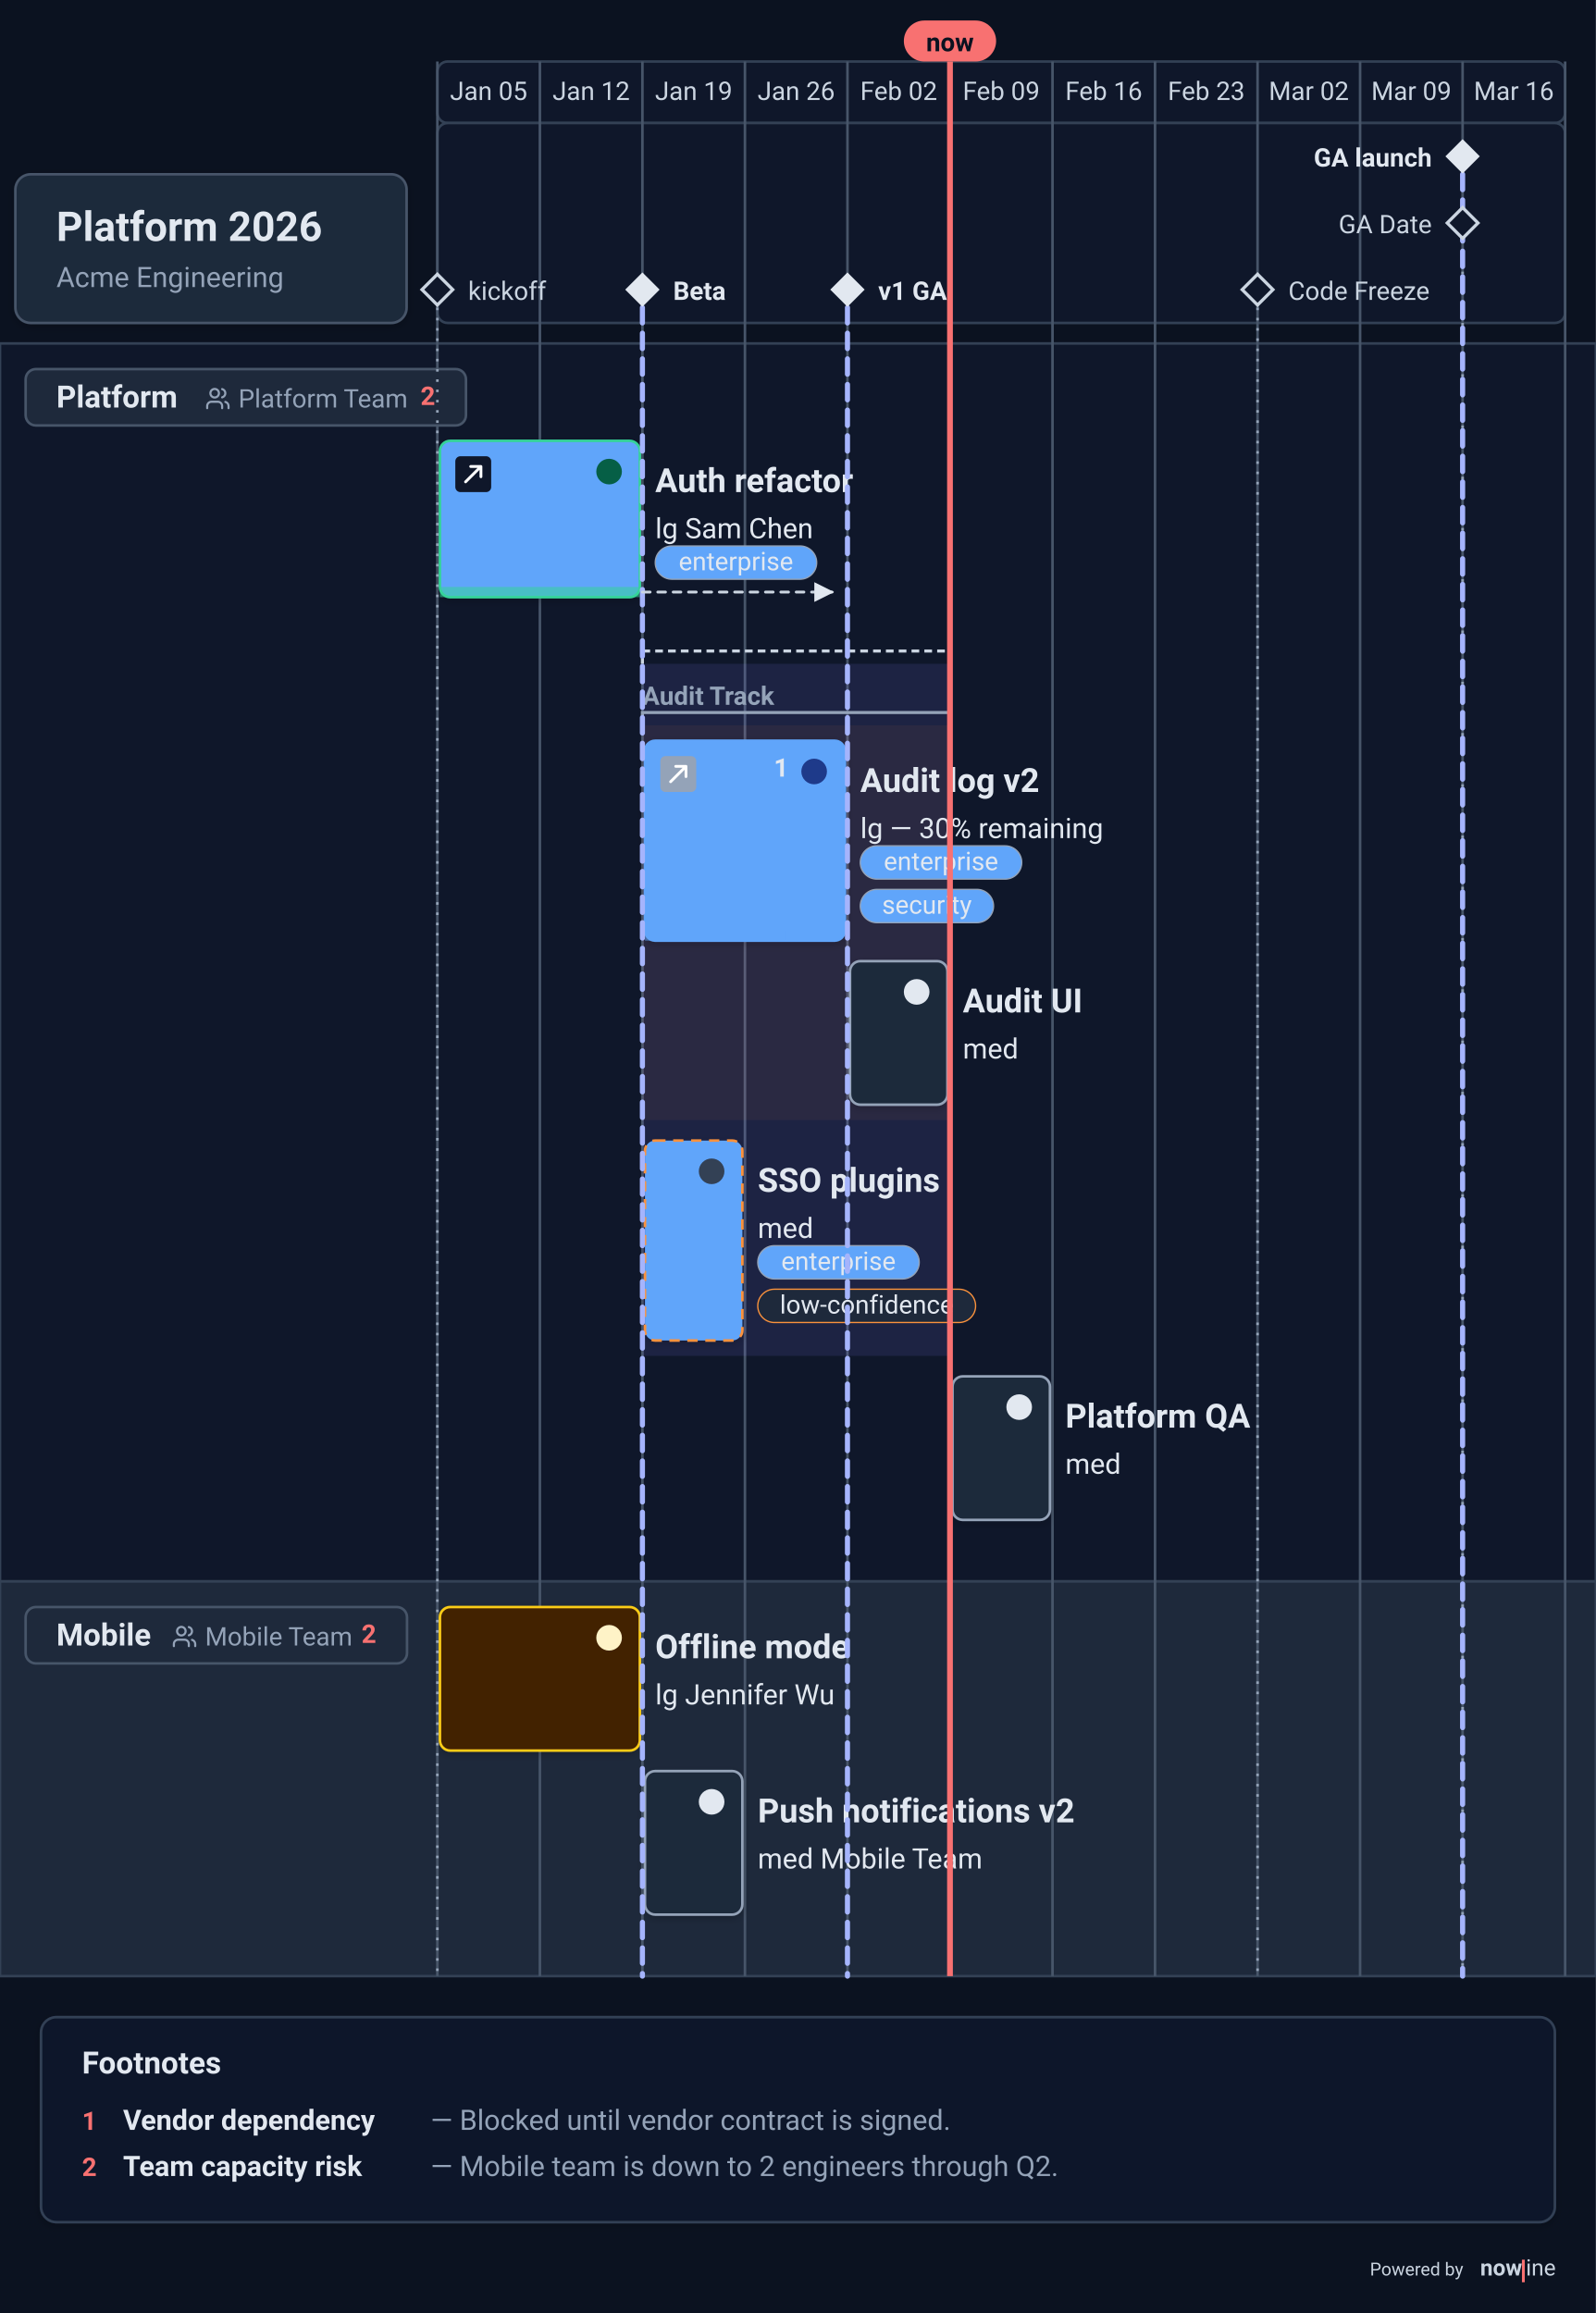
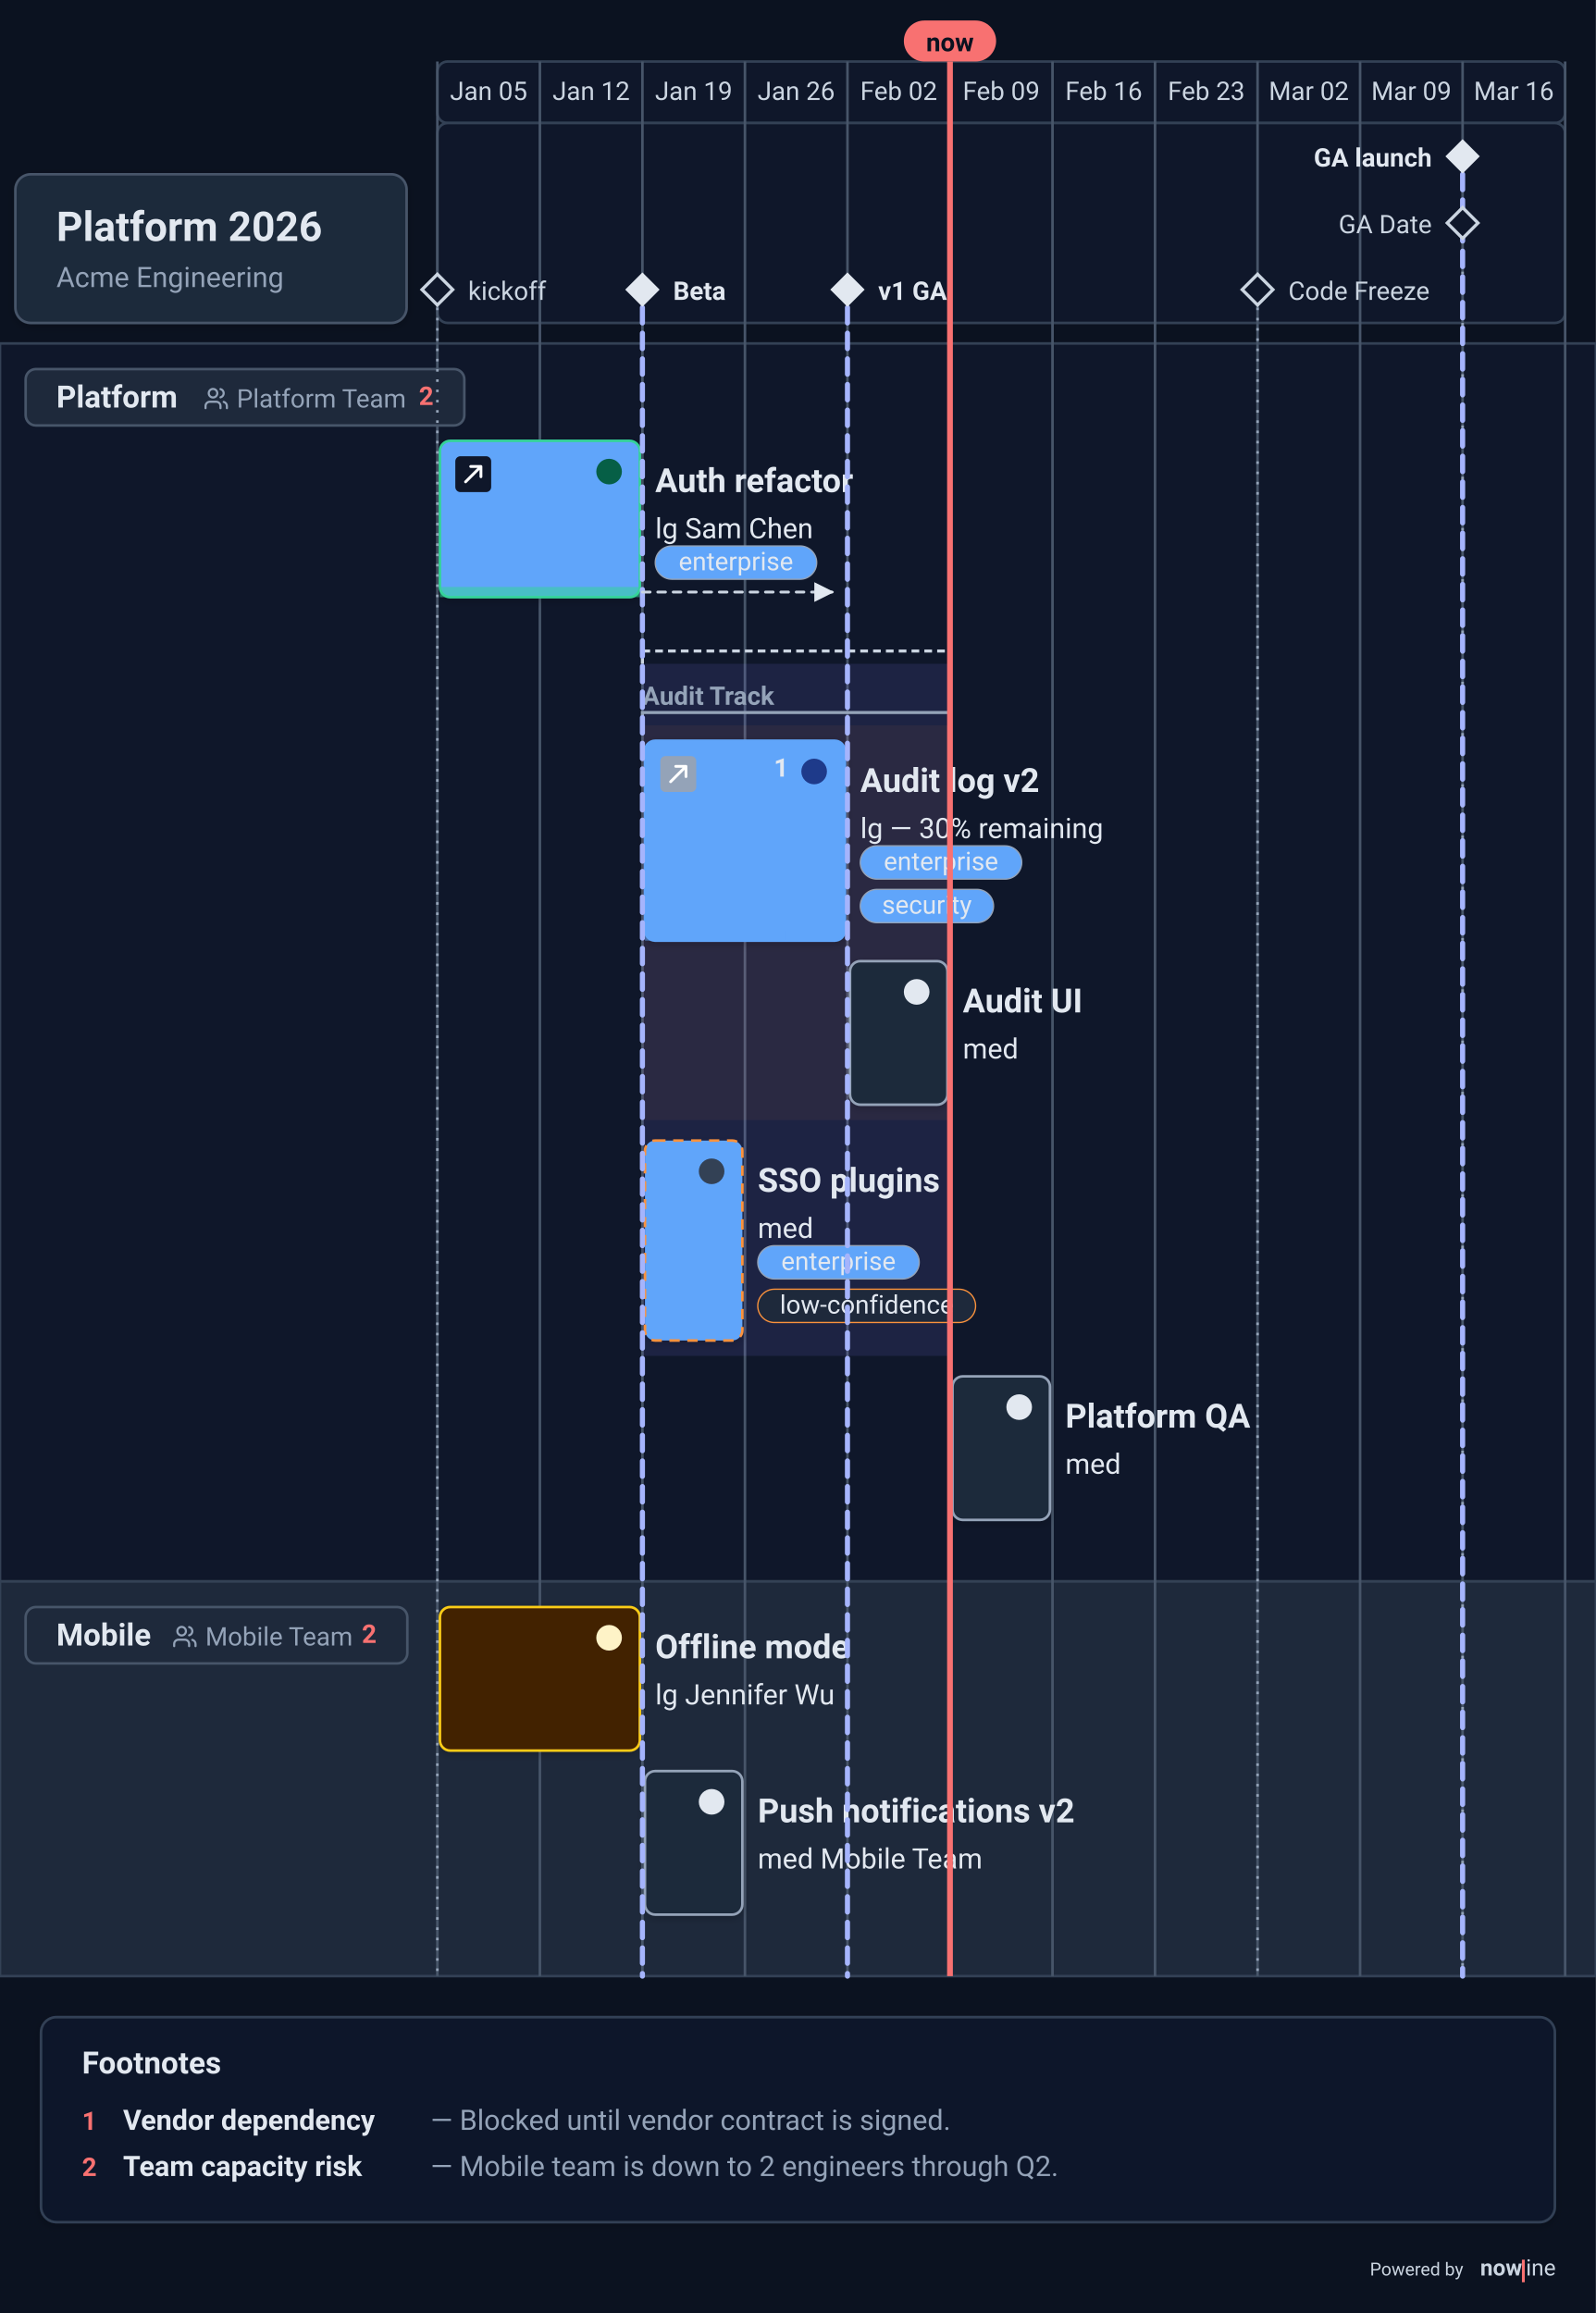
<svg xmlns="http://www.w3.org/2000/svg" data-generator="nowline" data-theme="dark" height="902.44" viewBox="0 0 622.64 902.44" width="622.64">
  <defs>
    <filter height="200%" id="nl-0-root-shadow-subtle" width="200%" x="-50%" y="-50%">
      <feGaussianBlur in="SourceAlpha" stdDeviation="1.5" />
      <feOffset dx="0" dy="1" result="offsetblur" />
      <feComponentTransfer>
        <feFuncA type="linear" slope="0.2" />
      </feComponentTransfer>
      <feMerge>
        <feMergeNode />
        <feMergeNode in="SourceGraphic" />
      </feMerge>
    </filter>
    <filter height="200%" id="nl-0-root-shadow-soft" width="200%" x="-50%" y="-50%">
      <feGaussianBlur in="SourceAlpha" stdDeviation="5" />
      <feOffset dx="0" dy="3" result="offsetblur" />
      <feComponentTransfer>
        <feFuncA type="linear" slope="0.3" />
      </feComponentTransfer>
      <feMerge>
        <feMergeNode />
        <feMergeNode in="SourceGraphic" />
      </feMerge>
    </filter>
    <filter height="200%" id="nl-0-root-shadow-hard" width="200%" x="-50%" y="-50%">
      <feGaussianBlur in="SourceAlpha" stdDeviation="0" />
      <feOffset dx="2" dy="2" result="offsetblur" />
      <feComponentTransfer>
        <feFuncA type="linear" slope="0.45" />
      </feComponentTransfer>
      <feMerge>
        <feMergeNode />
        <feMergeNode in="SourceGraphic" />
      </feMerge>
    </filter>
    <marker id="nl-0-root-arrow-dark" viewBox="0 0 10 10" refX="9" refY="5" markerWidth="7" markerHeight="7" orient="auto">
      <path d="M 0 0 L 10 5 L 0 10 z" fill="#e2e8f0" />
    </marker>
  </defs>
  <rect fill="#0b1220" height="902.44" width="622.64" x="0" y="0" />
  <g data-layer="timeline">
    <rect fill="#0f172a" height="24" rx="4" ry="4" stroke="#334155" stroke-width="1" width="440" x="170.64" y="24" />
    <rect fill="#0f172a" height="78" rx="4" ry="4" stroke="#334155" stroke-width="1" width="440" x="170.64" y="48" />
    <text fill="#cbd5e1" font-family="system-ui, -apple-system, &quot;Segoe UI&quot;, Roboto, sans-serif" font-size="10" text-anchor="middle" x="190.64" y="39">Jan 05</text>
    <text fill="#cbd5e1" font-family="system-ui, -apple-system, &quot;Segoe UI&quot;, Roboto, sans-serif" font-size="10" text-anchor="middle" x="230.64" y="39">Jan 12</text>
    <text fill="#cbd5e1" font-family="system-ui, -apple-system, &quot;Segoe UI&quot;, Roboto, sans-serif" font-size="10" text-anchor="middle" x="270.64" y="39">Jan 19</text>
    <text fill="#cbd5e1" font-family="system-ui, -apple-system, &quot;Segoe UI&quot;, Roboto, sans-serif" font-size="10" text-anchor="middle" x="310.64" y="39">Jan 26</text>
    <text fill="#cbd5e1" font-family="system-ui, -apple-system, &quot;Segoe UI&quot;, Roboto, sans-serif" font-size="10" text-anchor="middle" x="350.64" y="39">Feb 02</text>
    <text fill="#cbd5e1" font-family="system-ui, -apple-system, &quot;Segoe UI&quot;, Roboto, sans-serif" font-size="10" text-anchor="middle" x="390.64" y="39">Feb 09</text>
    <text fill="#cbd5e1" font-family="system-ui, -apple-system, &quot;Segoe UI&quot;, Roboto, sans-serif" font-size="10" text-anchor="middle" x="430.64" y="39">Feb 16</text>
    <text fill="#cbd5e1" font-family="system-ui, -apple-system, &quot;Segoe UI&quot;, Roboto, sans-serif" font-size="10" text-anchor="middle" x="470.64" y="39">Feb 23</text>
    <text fill="#cbd5e1" font-family="system-ui, -apple-system, &quot;Segoe UI&quot;, Roboto, sans-serif" font-size="10" text-anchor="middle" x="510.64" y="39">Mar 02</text>
    <text fill="#cbd5e1" font-family="system-ui, -apple-system, &quot;Segoe UI&quot;, Roboto, sans-serif" font-size="10" text-anchor="middle" x="550.64" y="39">Mar 09</text>
    <text fill="#cbd5e1" font-family="system-ui, -apple-system, &quot;Segoe UI&quot;, Roboto, sans-serif" font-size="10" text-anchor="middle" x="590.64" y="39">Mar 16</text>
  </g>
  <g data-id="platform" data-layer="swimlane-bg">
    <rect fill="#0f172a" height="483" stroke="#334155" stroke-width="1" width="622.64" x="0" y="134" />
  </g>
  <g data-id="mobile" data-layer="swimlane-bg">
    <rect fill="#1e293b" height="154" stroke="#334155" stroke-width="1" width="622.64" x="0" y="617" />
  </g>
  <g data-layer="grid">
    <line stroke="#475569" stroke-width="1" x1="170.64" x2="170.64" y1="24" y2="771" />
    <line stroke="#475569" stroke-width="1" x1="210.64" x2="210.64" y1="24" y2="771" />
    <line stroke="#475569" stroke-width="1" x1="250.64" x2="250.64" y1="24" y2="771" />
    <line stroke="#475569" stroke-width="1" x1="290.64" x2="290.64" y1="24" y2="771" />
    <line stroke="#475569" stroke-width="1" x1="330.64" x2="330.64" y1="24" y2="771" />
    <line stroke="#475569" stroke-width="1" x1="370.64" x2="370.64" y1="24" y2="771" />
    <line stroke="#475569" stroke-width="1" x1="410.64" x2="410.64" y1="24" y2="771" />
    <line stroke="#475569" stroke-width="1" x1="450.64" x2="450.64" y1="24" y2="771" />
    <line stroke="#475569" stroke-width="1" x1="490.64" x2="490.64" y1="24" y2="771" />
    <line stroke="#475569" stroke-width="1" x1="530.64" x2="530.64" y1="24" y2="771" />
    <line stroke="#475569" stroke-width="1" x1="570.64" x2="570.64" y1="24" y2="771" />
    <line stroke="#475569" stroke-width="1" x1="610.64" x2="610.64" y1="24" y2="771" />
  </g>
  <g data-id="platform" data-layer="swimlane">
-     <rect fill="#1e293b" height="22" rx="4" ry="4" stroke="#475569" stroke-width="1" width="171.8" x="10" y="144" />
+     <rect fill="#1e293b" height="22" rx="4" ry="4" stroke="#475569" stroke-width="1" width="171.16" x="10" y="144" />
    <text fill="#e2e8f0" font-family="system-ui, -apple-system, &quot;Segoe UI&quot;, Roboto, sans-serif" font-size="12" font-weight="600" x="22" y="159">Platform</text>
-     <svg x="80" y="150.5" width="10" height="10" viewBox="0 0 24 24" style="color:#94a3b8" aria-hidden="true">
+     <svg x="79.36" y="150.5" width="10" height="10" viewBox="0 0 24 24" style="color:#94a3b8" aria-hidden="true">
      <path d="M16 21v-2a4 4 0 0 0-4-4H6a4 4 0 0 0-4 4v2" fill="none" stroke="currentColor" stroke-width="2" stroke-linecap="round" stroke-linejoin="round" />
      <circle cx="9" cy="7" r="4" fill="none" stroke="currentColor" stroke-width="2" stroke-linecap="round" stroke-linejoin="round" />
      <path d="M22 21v-2a4 4 0 0 0-3-3.87" fill="none" stroke="currentColor" stroke-width="2" stroke-linecap="round" stroke-linejoin="round" />
      <path d="M16 3.13a4 4 0 0 1 0 7.75" fill="none" stroke="currentColor" stroke-width="2" stroke-linecap="round" stroke-linejoin="round" />
    </svg>
-     <text fill="#94a3b8" font-family="system-ui, -apple-system, &quot;Segoe UI&quot;, Roboto, sans-serif" font-size="10" x="93" y="159">Platform Team</text>
-     <text fill="#f87171" font-family="system-ui, -apple-system, &quot;Segoe UI&quot;, Roboto, sans-serif" font-size="10" font-weight="700" text-anchor="end" x="169.8" y="158">2</text>
+     <text fill="#94a3b8" font-family="system-ui, -apple-system, &quot;Segoe UI&quot;, Roboto, sans-serif" font-size="10" x="92.36" y="159">Platform Team</text>
+     <text fill="#f87171" font-family="system-ui, -apple-system, &quot;Segoe UI&quot;, Roboto, sans-serif" font-size="10" font-weight="700" text-anchor="end" x="169.16" y="158">2</text>
    <g data-id="auth-refactor" data-layer="item">
      <rect fill="#60a5fa" filter="url(#nl-0-root-shadow-subtle)" height="61" rx="4" ry="4" stroke="#34d399" stroke-width="1" width="78" x="171.64" y="172" />
      <rect fill="#34d399" height="4" opacity="0.55" width="78" x="171.64" y="229" />
      <circle cx="237.64" cy="184" fill="#065f46" r="5" />
      <text fill="#e2e8f0" font-family="system-ui, -apple-system, &quot;Segoe UI&quot;, Roboto, sans-serif" font-size="13" font-weight="600" x="255.64" y="192">Auth refactor</text>
      <text fill="#e2e8f0" font-family="system-ui, -apple-system, &quot;Segoe UI&quot;, Roboto, sans-serif" font-size="11" x="255.64" y="210">lg Sam Chen</text>
      <a href="https://github.com/acme/auth/issues/123" rel="noopener" target="_blank">
        <rect fill="#0f172a" height="14" rx="2" ry="2" width="14" x="177.64" y="178" />
        <path d="M181.64 188 L187.64 182 M183.64 182 H187.64 V186" fill="none" stroke="#ffffff" stroke-linecap="round" stroke-linejoin="round" stroke-width="1.1" />
      </a>
      <rect fill="#60a5fa" height="13" rx="6.5" ry="6.5" stroke="#94a3b8" stroke-width="0.5" width="63" x="255.64" y="213" />
      <text fill="#e2e8f0" font-family="system-ui, -apple-system, &quot;Segoe UI&quot;, Roboto, sans-serif" font-size="10" font-style="normal" font-weight="400" text-anchor="middle" x="287.14" y="222.5">enterprise</text>
    </g>
    <g data-layer="parallel">
      <rect fill="#8c84ff" fill-opacity="0.12" height="270" width="120" x="250.64" y="259" />
      <path d="M250.64 259 V254 H370.64 V259" fill="none" stroke="#cbd5e1" stroke-dasharray="3 2" stroke-width="1.2" />
      <g data-id="audit-track" data-layer="group">
        <rect fill="#fb923c" fill-opacity="0.06" height="154" width="120" x="250.64" y="283" />
        <path d="M250.64 283 V278 H370.64 V283" fill="none" stroke="#94a3b8" stroke-width="1.2" />
        <text fill="#94a3b8" font-family="system-ui, -apple-system, &quot;Segoe UI&quot;, Roboto, sans-serif" font-size="10" font-style="normal" font-weight="600" x="250.64" y="275">Audit Track</text>
        <g data-id="audit-log" data-layer="item">
          <rect fill="#60a5fa" filter="url(#nl-0-root-shadow-subtle)" height="78" rx="4" ry="4" stroke="#60a5fa" stroke-width="1" width="78" x="251.64" y="289" />
          <rect fill="#60a5fa" height="4" opacity="0.55" width="54.6" x="251.64" y="363" />
          <circle cx="317.64" cy="301" fill="#1e3a8a" r="5" />
          <text fill="#e2e8f0" font-family="system-ui, -apple-system, &quot;Segoe UI&quot;, Roboto, sans-serif" font-size="13" font-weight="600" x="335.64" y="309">Audit log v2</text>
          <text fill="#e2e8f0" font-family="system-ui, -apple-system, &quot;Segoe UI&quot;, Roboto, sans-serif" font-size="11" x="335.64" y="327">lg — 30% remaining</text>
          <text fill="#e2e8f0" font-family="system-ui, -apple-system, &quot;Segoe UI&quot;, Roboto, sans-serif" font-size="10" font-weight="700" text-anchor="end" x="307.64" y="303">1</text>
          <a href="https://wiki.acme.com/audit" rel="noopener" target="_blank">
            <rect fill="#94a3b8" height="14" rx="2" ry="2" width="14" x="257.64" y="295" />
            <path d="M261.64 305 L267.64 299 M263.64 299 H267.64 V303" fill="none" stroke="#ffffff" stroke-linecap="round" stroke-linejoin="round" stroke-width="1.1" />
          </a>
          <rect fill="#60a5fa" height="13" rx="6.5" ry="6.5" stroke="#94a3b8" stroke-width="0.5" width="63" x="335.64" y="330" />
          <text fill="#e2e8f0" font-family="system-ui, -apple-system, &quot;Segoe UI&quot;, Roboto, sans-serif" font-size="10" font-style="normal" font-weight="400" text-anchor="middle" x="367.14" y="339.5">enterprise</text>
          <rect fill="#60a5fa" height="13" rx="6.5" ry="6.5" stroke="#94a3b8" stroke-width="0.5" width="52" x="335.64" y="347" />
          <text fill="#e2e8f0" font-family="system-ui, -apple-system, &quot;Segoe UI&quot;, Roboto, sans-serif" font-size="10" font-style="normal" font-weight="400" text-anchor="middle" x="361.64" y="356.5">security</text>
        </g>
        <g data-id="audit-ui" data-layer="item">
          <rect fill="#1e293b" filter="url(#nl-0-root-shadow-subtle)" height="56" rx="4" ry="4" stroke="#94a3b8" stroke-width="1" width="38" x="331.64" y="375" />
          <circle cx="357.64" cy="387" fill="#e2e8f0" r="5" />
          <text fill="#e2e8f0" font-family="system-ui, -apple-system, &quot;Segoe UI&quot;, Roboto, sans-serif" font-size="13" font-weight="600" x="375.64" y="395">Audit UI</text>
          <text fill="#e2e8f0" font-family="system-ui, -apple-system, &quot;Segoe UI&quot;, Roboto, sans-serif" font-size="11" x="375.64" y="413">med</text>
        </g>
      </g>
      <g data-id="sso" data-layer="item">
        <rect fill="#60a5fa" filter="url(#nl-0-root-shadow-subtle)" height="78" rx="4" ry="4" stroke="#fb923c" stroke-dasharray="4 3" stroke-width="1" width="38" x="251.64" y="445" />
        <circle cx="277.64" cy="457" fill="#334155" r="5" />
        <text fill="#e2e8f0" font-family="system-ui, -apple-system, &quot;Segoe UI&quot;, Roboto, sans-serif" font-size="13" font-weight="600" x="295.64" y="465">SSO plugins</text>
        <text fill="#e2e8f0" font-family="system-ui, -apple-system, &quot;Segoe UI&quot;, Roboto, sans-serif" font-size="11" x="295.64" y="483">med</text>
        <rect fill="#60a5fa" height="13" rx="6.5" ry="6.5" stroke="#94a3b8" stroke-width="0.5" width="63" x="295.64" y="486" />
        <text fill="#e2e8f0" font-family="system-ui, -apple-system, &quot;Segoe UI&quot;, Roboto, sans-serif" font-size="10" font-style="normal" font-weight="400" text-anchor="middle" x="327.14" y="495.5">enterprise</text>
        <rect fill="#1e293b" height="13" rx="6.5" ry="6.5" stroke="#fb923c" stroke-width="0.5" width="85" x="295.64" y="503" />
        <text fill="#e2e8f0" font-family="system-ui, -apple-system, &quot;Segoe UI&quot;, Roboto, sans-serif" font-size="10" font-style="normal" font-weight="400" text-anchor="middle" x="338.14" y="512.5">low-confidence</text>
      </g>
    </g>
    <g data-id="platform-qa" data-layer="item">
      <rect fill="#1e293b" filter="url(#nl-0-root-shadow-subtle)" height="56" rx="4" ry="4" stroke="#94a3b8" stroke-width="1" width="38" x="371.64" y="537" />
      <circle cx="397.64" cy="549" fill="#e2e8f0" r="5" />
      <text fill="#e2e8f0" font-family="system-ui, -apple-system, &quot;Segoe UI&quot;, Roboto, sans-serif" font-size="13" font-weight="600" x="415.64" y="557">Platform QA</text>
      <text fill="#e2e8f0" font-family="system-ui, -apple-system, &quot;Segoe UI&quot;, Roboto, sans-serif" font-size="11" x="415.64" y="575">med</text>
    </g>
  </g>
  <g data-id="mobile" data-layer="swimlane">
-     <rect fill="#1e293b" height="22" rx="4" ry="4" stroke="#475569" stroke-width="1" width="148.8" x="10" y="627" />
+     <rect fill="#1e293b" height="22" rx="4" ry="4" stroke="#475569" stroke-width="1" width="148.92" x="10" y="627" />
    <text fill="#e2e8f0" font-family="system-ui, -apple-system, &quot;Segoe UI&quot;, Roboto, sans-serif" font-size="12" font-weight="600" x="22" y="642">Mobile</text>
-     <svg x="67" y="633.5" width="10" height="10" viewBox="0 0 24 24" style="color:#94a3b8" aria-hidden="true">
+     <svg x="67.12" y="633.5" width="10" height="10" viewBox="0 0 24 24" style="color:#94a3b8" aria-hidden="true">
      <path d="M16 21v-2a4 4 0 0 0-4-4H6a4 4 0 0 0-4 4v2" fill="none" stroke="currentColor" stroke-width="2" stroke-linecap="round" stroke-linejoin="round" />
      <circle cx="9" cy="7" r="4" fill="none" stroke="currentColor" stroke-width="2" stroke-linecap="round" stroke-linejoin="round" />
      <path d="M22 21v-2a4 4 0 0 0-3-3.87" fill="none" stroke="currentColor" stroke-width="2" stroke-linecap="round" stroke-linejoin="round" />
      <path d="M16 3.13a4 4 0 0 1 0 7.75" fill="none" stroke="currentColor" stroke-width="2" stroke-linecap="round" stroke-linejoin="round" />
    </svg>
-     <text fill="#94a3b8" font-family="system-ui, -apple-system, &quot;Segoe UI&quot;, Roboto, sans-serif" font-size="10" x="80" y="642">Mobile Team</text>
-     <text fill="#f87171" font-family="system-ui, -apple-system, &quot;Segoe UI&quot;, Roboto, sans-serif" font-size="10" font-weight="700" text-anchor="end" x="146.8" y="641">2</text>
+     <text fill="#94a3b8" font-family="system-ui, -apple-system, &quot;Segoe UI&quot;, Roboto, sans-serif" font-size="10" x="80.12" y="642">Mobile Team</text>
+     <text fill="#f87171" font-family="system-ui, -apple-system, &quot;Segoe UI&quot;, Roboto, sans-serif" font-size="10" font-weight="700" text-anchor="end" x="146.92" y="641">2</text>
    <g data-id="offline" data-layer="item">
      <rect fill="#422006" filter="url(#nl-0-root-shadow-subtle)" height="56" rx="4" ry="4" stroke="#facc15" stroke-width="1" width="78" x="171.64" y="627" />
      <circle cx="237.64" cy="639" fill="#fef3c7" r="5" />
      <text fill="#e2e8f0" font-family="system-ui, -apple-system, &quot;Segoe UI&quot;, Roboto, sans-serif" font-size="13" font-weight="600" x="255.64" y="647">Offline mode</text>
      <text fill="#e2e8f0" font-family="system-ui, -apple-system, &quot;Segoe UI&quot;, Roboto, sans-serif" font-size="11" x="255.64" y="665">lg Jennifer Wu</text>
    </g>
    <g data-id="push-v2" data-layer="item">
      <rect fill="#1e293b" filter="url(#nl-0-root-shadow-subtle)" height="56" rx="4" ry="4" stroke="#94a3b8" stroke-width="1" width="38" x="251.64" y="691" />
      <circle cx="277.64" cy="703" fill="#e2e8f0" r="5" />
      <text fill="#e2e8f0" font-family="system-ui, -apple-system, &quot;Segoe UI&quot;, Roboto, sans-serif" font-size="13" font-weight="600" x="295.64" y="711">Push notifications v2</text>
      <text fill="#e2e8f0" font-family="system-ui, -apple-system, &quot;Segoe UI&quot;, Roboto, sans-serif" font-size="11" x="295.64" y="729">med Mobile Team</text>
    </g>
  </g>
  <line stroke="#94a3b8" stroke-dasharray="1 3" stroke-width="1" x1="170.64" x2="170.64" y1="120" y2="771" />
  <line stroke="#94a3b8" stroke-dasharray="1 3" stroke-width="1" x1="490.64" x2="490.64" y1="120" y2="771" />
  <line stroke="#94a3b8" stroke-dasharray="1 3" stroke-width="1" x1="570.64" x2="570.64" y1="94" y2="771" />
  <line stroke="#a5b4fc" stroke-dasharray="6 4" stroke-linecap="round" stroke-width="2" x1="250.64" x2="250.64" y1="120" y2="771" />
  <line stroke="#a5b4fc" stroke-dasharray="6 4" stroke-linecap="round" stroke-width="2" x1="330.64" x2="330.64" y1="120" y2="771" />
  <path d="M250.64 231 H324.64" fill="none" marker-end="url(#nl-0-root-arrow-dark)" stroke="#cbd5e1" stroke-dasharray="3 3" stroke-linecap="round" stroke-width="1.1" />
  <line stroke="#a5b4fc" stroke-dasharray="6 4" stroke-linecap="round" stroke-width="2" x1="570.64" x2="570.64" y1="68" y2="771" />
  <g data-id="kickoff" data-layer="anchor">
    <path d="M170.64 107 L176.64 113 L170.64 119 L164.64 113 Z" fill="#0f172a" stroke="#cbd5e1" stroke-width="1.25" />
    <text fill="#cbd5e1" font-family="system-ui, -apple-system, &quot;Segoe UI&quot;, Roboto, sans-serif" font-size="10" x="182.64" y="117">kickoff</text>
  </g>
  <g data-id="code-freeze" data-layer="anchor">
    <path d="M490.64 107 L496.64 113 L490.64 119 L484.64 113 Z" fill="#0f172a" stroke="#cbd5e1" stroke-width="1.25" />
    <text fill="#cbd5e1" font-family="system-ui, -apple-system, &quot;Segoe UI&quot;, Roboto, sans-serif" font-size="10" x="502.64" y="117">Code Freeze</text>
  </g>
  <g data-id="ga-date" data-layer="anchor">
    <path d="M570.64 81 L576.64 87 L570.64 93 L564.64 87 Z" fill="#0f172a" stroke="#cbd5e1" stroke-width="1.25" />
    <text fill="#cbd5e1" font-family="system-ui, -apple-system, &quot;Segoe UI&quot;, Roboto, sans-serif" font-size="10" text-anchor="end" x="558.64" y="91">GA Date</text>
  </g>
  <g data-id="beta" data-layer="milestone">
    <path d="M250.64 107 L256.64 113 L250.64 119 L244.64 113 Z" fill="#e2e8f0" stroke="#e2e8f0" stroke-width="1" />
    <text fill="#e2e8f0" font-family="system-ui, -apple-system, &quot;Segoe UI&quot;, Roboto, sans-serif" font-size="10" font-weight="600" x="262.64" y="117">Beta</text>
  </g>
  <g data-id="v1-ga" data-layer="milestone">
    <path d="M330.64 107 L336.64 113 L330.64 119 L324.64 113 Z" fill="#e2e8f0" stroke="#e2e8f0" stroke-width="1" />
    <text fill="#e2e8f0" font-family="system-ui, -apple-system, &quot;Segoe UI&quot;, Roboto, sans-serif" font-size="10" font-weight="600" x="342.64" y="117">v1 GA</text>
  </g>
  <g data-id="ga-launch" data-layer="milestone">
    <path d="M570.64 55 L576.64 61 L570.64 67 L564.64 61 Z" fill="#e2e8f0" stroke="#e2e8f0" stroke-width="1" />
    <text fill="#e2e8f0" font-family="system-ui, -apple-system, &quot;Segoe UI&quot;, Roboto, sans-serif" font-size="10" font-weight="600" text-anchor="end" x="558.64" y="65">GA launch</text>
  </g>
  <g data-layer="nowline">
    <line stroke="#f87171" stroke-width="2.25" x1="370.64" x2="370.64" y1="24" y2="771" />
    <rect fill="#f87171" height="16" rx="8" ry="8" width="36" x="352.64" y="8" />
    <text fill="#0b1220" font-family="system-ui, -apple-system, &quot;Segoe UI&quot;, Roboto, sans-serif" font-size="10" font-weight="700" text-anchor="middle" x="370.64" y="20">now</text>
  </g>
  <g data-layer="footnotes">
    <rect fill="#0f172a" filter="url(#nl-0-root-shadow-subtle)" height="80" rx="6" ry="6" stroke="#334155" stroke-width="1" width="590.64" x="16" y="787" />
    <text fill="#e2e8f0" font-family="system-ui, -apple-system, &quot;Segoe UI&quot;, Roboto, sans-serif" font-size="12" font-weight="700" x="32" y="809">Footnotes</text>
    <text fill="#f87171" font-family="system-ui, -apple-system, &quot;Segoe UI&quot;, Roboto, sans-serif" font-size="10" font-weight="700" x="32" y="831">1</text>
    <text fill="#e2e8f0" font-family="system-ui, -apple-system, &quot;Segoe UI&quot;, Roboto, sans-serif" font-size="11" font-weight="600" x="48" y="831">Vendor dependency</text>
    <text fill="#94a3b8" font-family="system-ui, -apple-system, &quot;Segoe UI&quot;, Roboto, sans-serif" font-size="11" x="168" y="831">— Blocked until vendor contract is signed.</text>
    <text fill="#f87171" font-family="system-ui, -apple-system, &quot;Segoe UI&quot;, Roboto, sans-serif" font-size="10" font-weight="700" x="32" y="849">2</text>
    <text fill="#e2e8f0" font-family="system-ui, -apple-system, &quot;Segoe UI&quot;, Roboto, sans-serif" font-size="11" font-weight="600" x="48" y="849">Team capacity risk</text>
    <text fill="#94a3b8" font-family="system-ui, -apple-system, &quot;Segoe UI&quot;, Roboto, sans-serif" font-size="11" x="168" y="849">— Mobile team is down to 2 engineers through Q2.</text>
  </g>
  <g data-id="nl-0-root-header" data-layer="header">
    <rect fill="#1e293b" filter="url(#nl-0-root-shadow-subtle)" height="58" rx="6" ry="6" stroke="#475569" stroke-width="1" width="152.64" x="6" y="68" />
    <text fill="#e2e8f0" font-family="system-ui, -apple-system, &quot;Segoe UI&quot;, Roboto, sans-serif" font-size="16" font-weight="600" x="22" y="94">Platform 2026</text>
    <text fill="#94a3b8" font-family="system-ui, -apple-system, &quot;Segoe UI&quot;, Roboto, sans-serif" font-size="11" x="22" y="112">Acme Engineering</text>
  </g>
  <a aria-label="Powered by nowline" href="https://nowline.io" rel="noopener" target="_blank">
    <g data-layer="attribution">
      <g transform="translate(534.48 879) scale(0.22)">
        <text fill="#cbd5e1" font-family="system-ui, -apple-system, &quot;Segoe UI&quot;, Roboto, sans-serif" font-size="32" font-weight="400" x="0" y="40">Powered by</text>
        <text fill="#cbd5e1" font-family="system-ui, -apple-system, &quot;Segoe UI&quot;, Roboto, sans-serif" font-size="40" font-weight="700" x="195.6" y="40">now</text>
        <rect fill="#f87171" height="40" width="5" x="269.6" y="12" />
        <text fill="#cbd5e1" font-family="system-ui, -apple-system, &quot;Segoe UI&quot;, Roboto, sans-serif" font-size="40" font-weight="400" x="276.6" y="40">ine</text>
      </g>
    </g>
  </a>
</svg>
